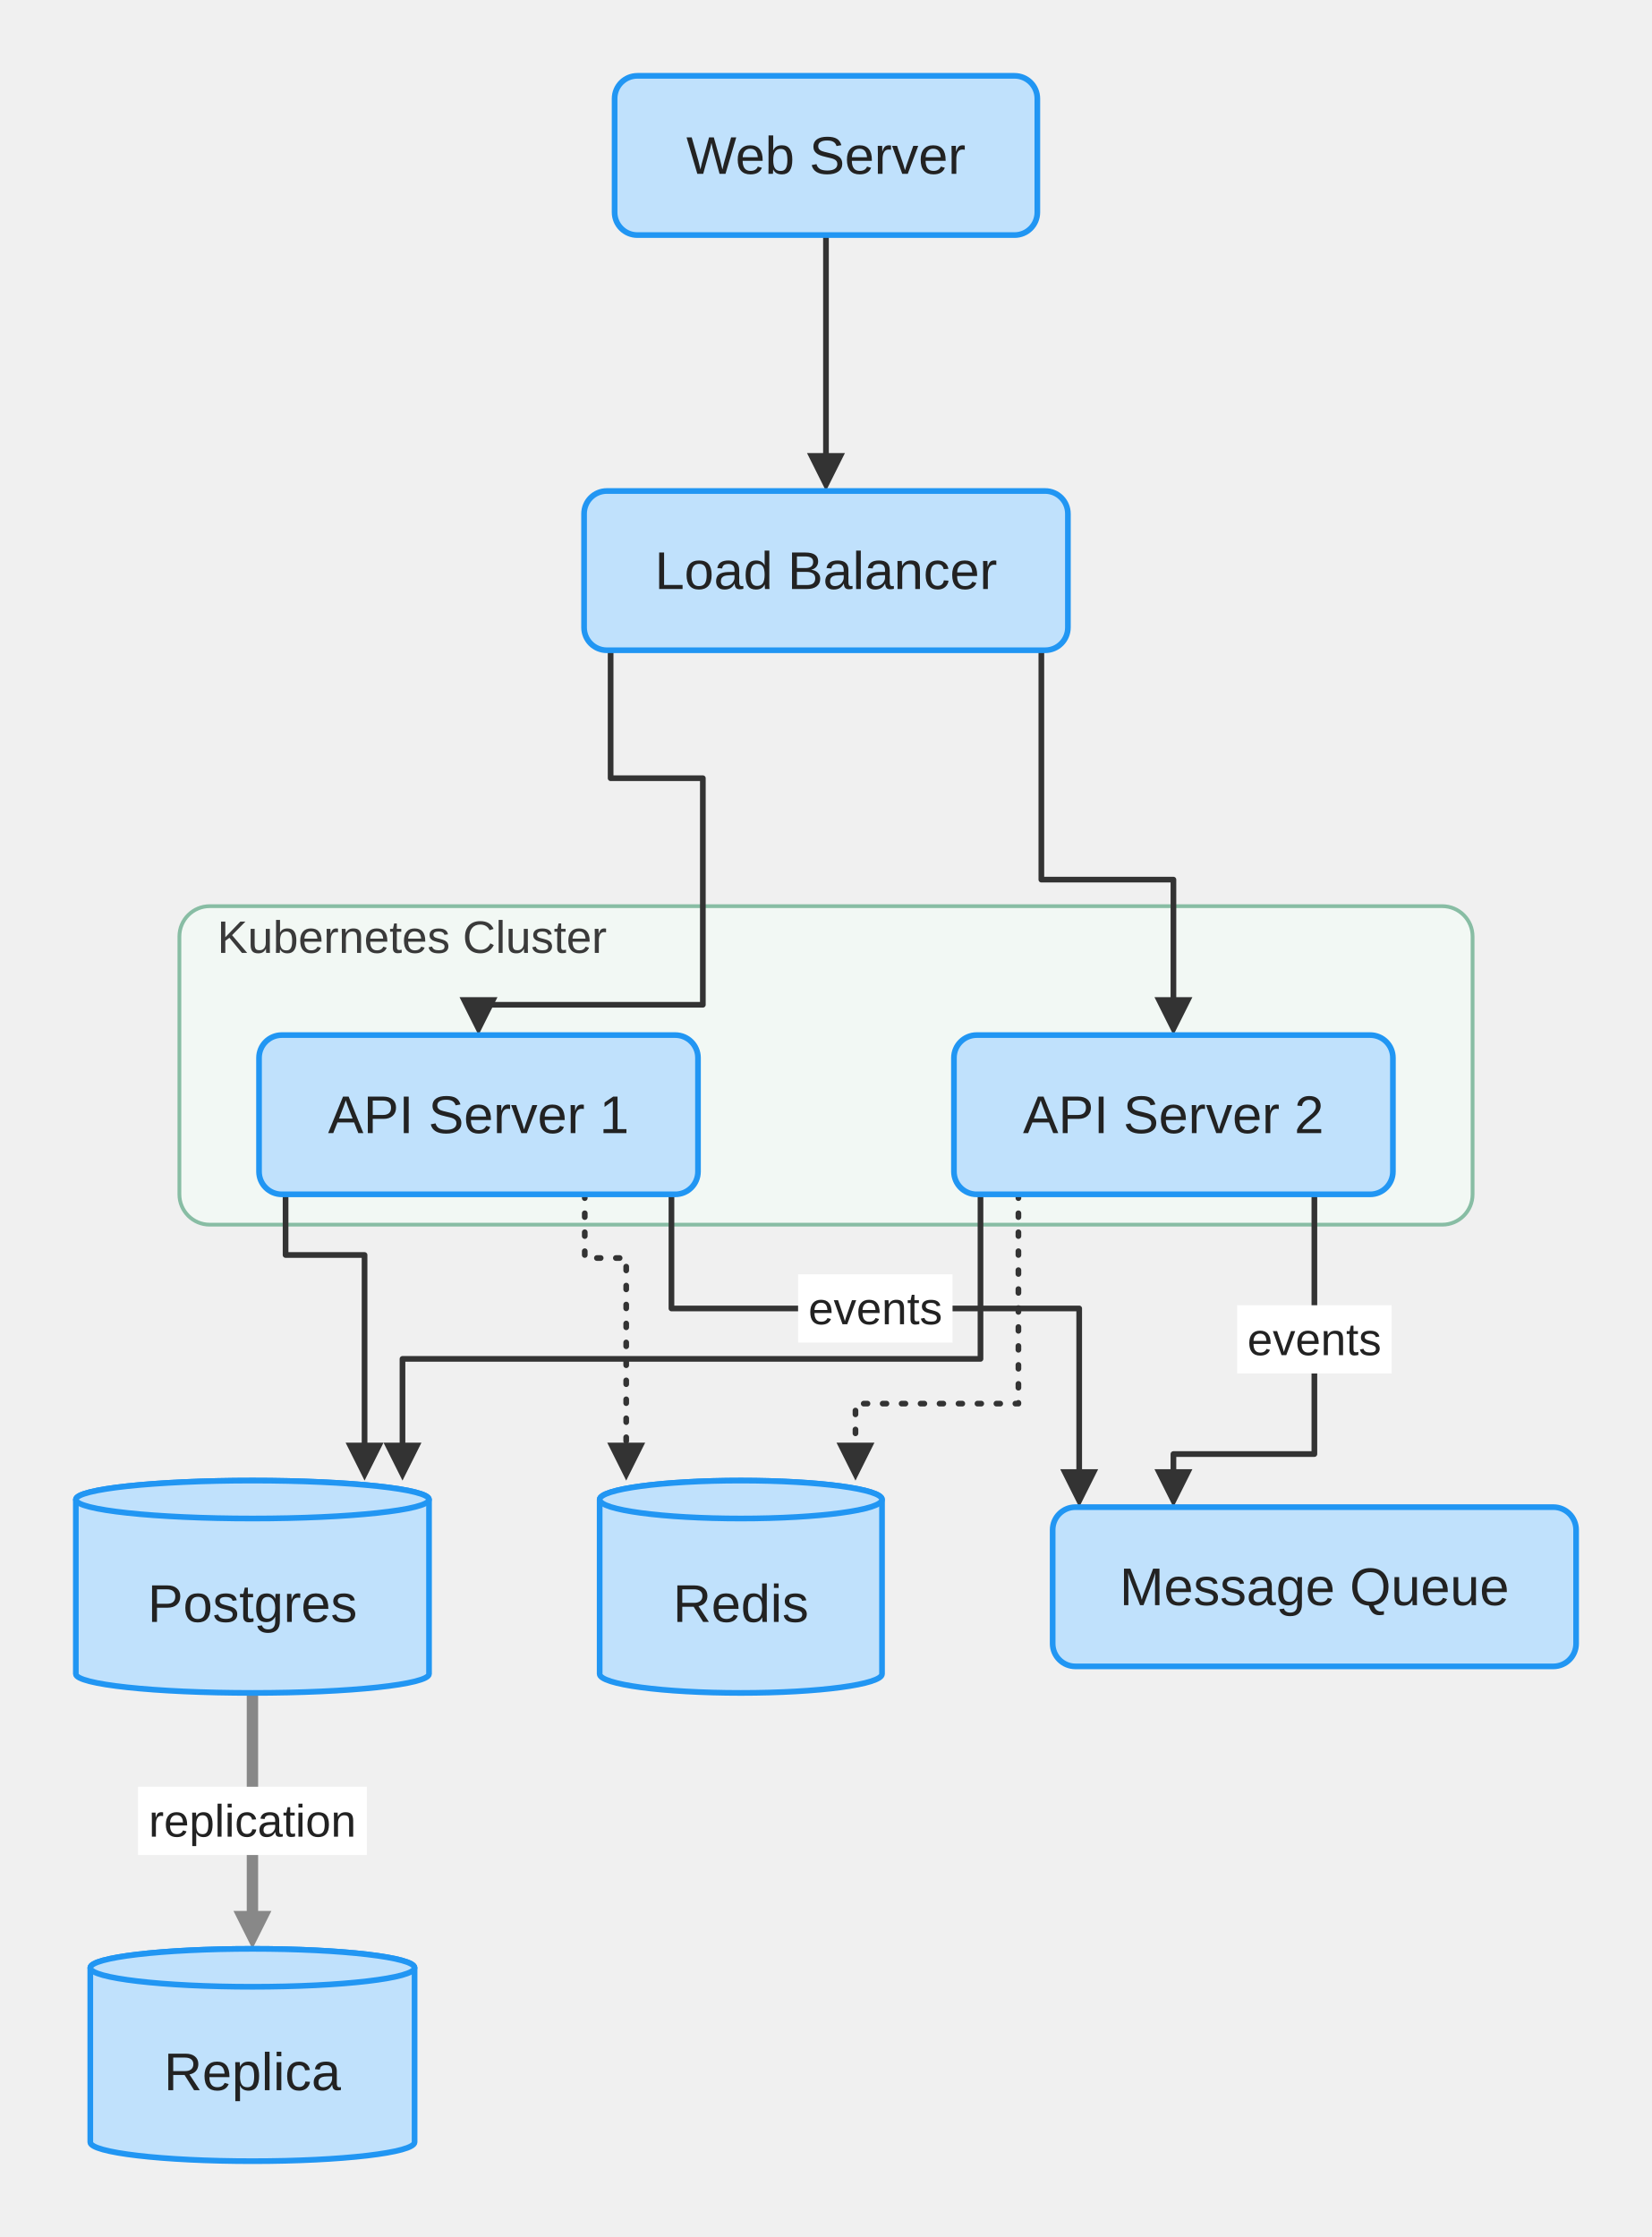
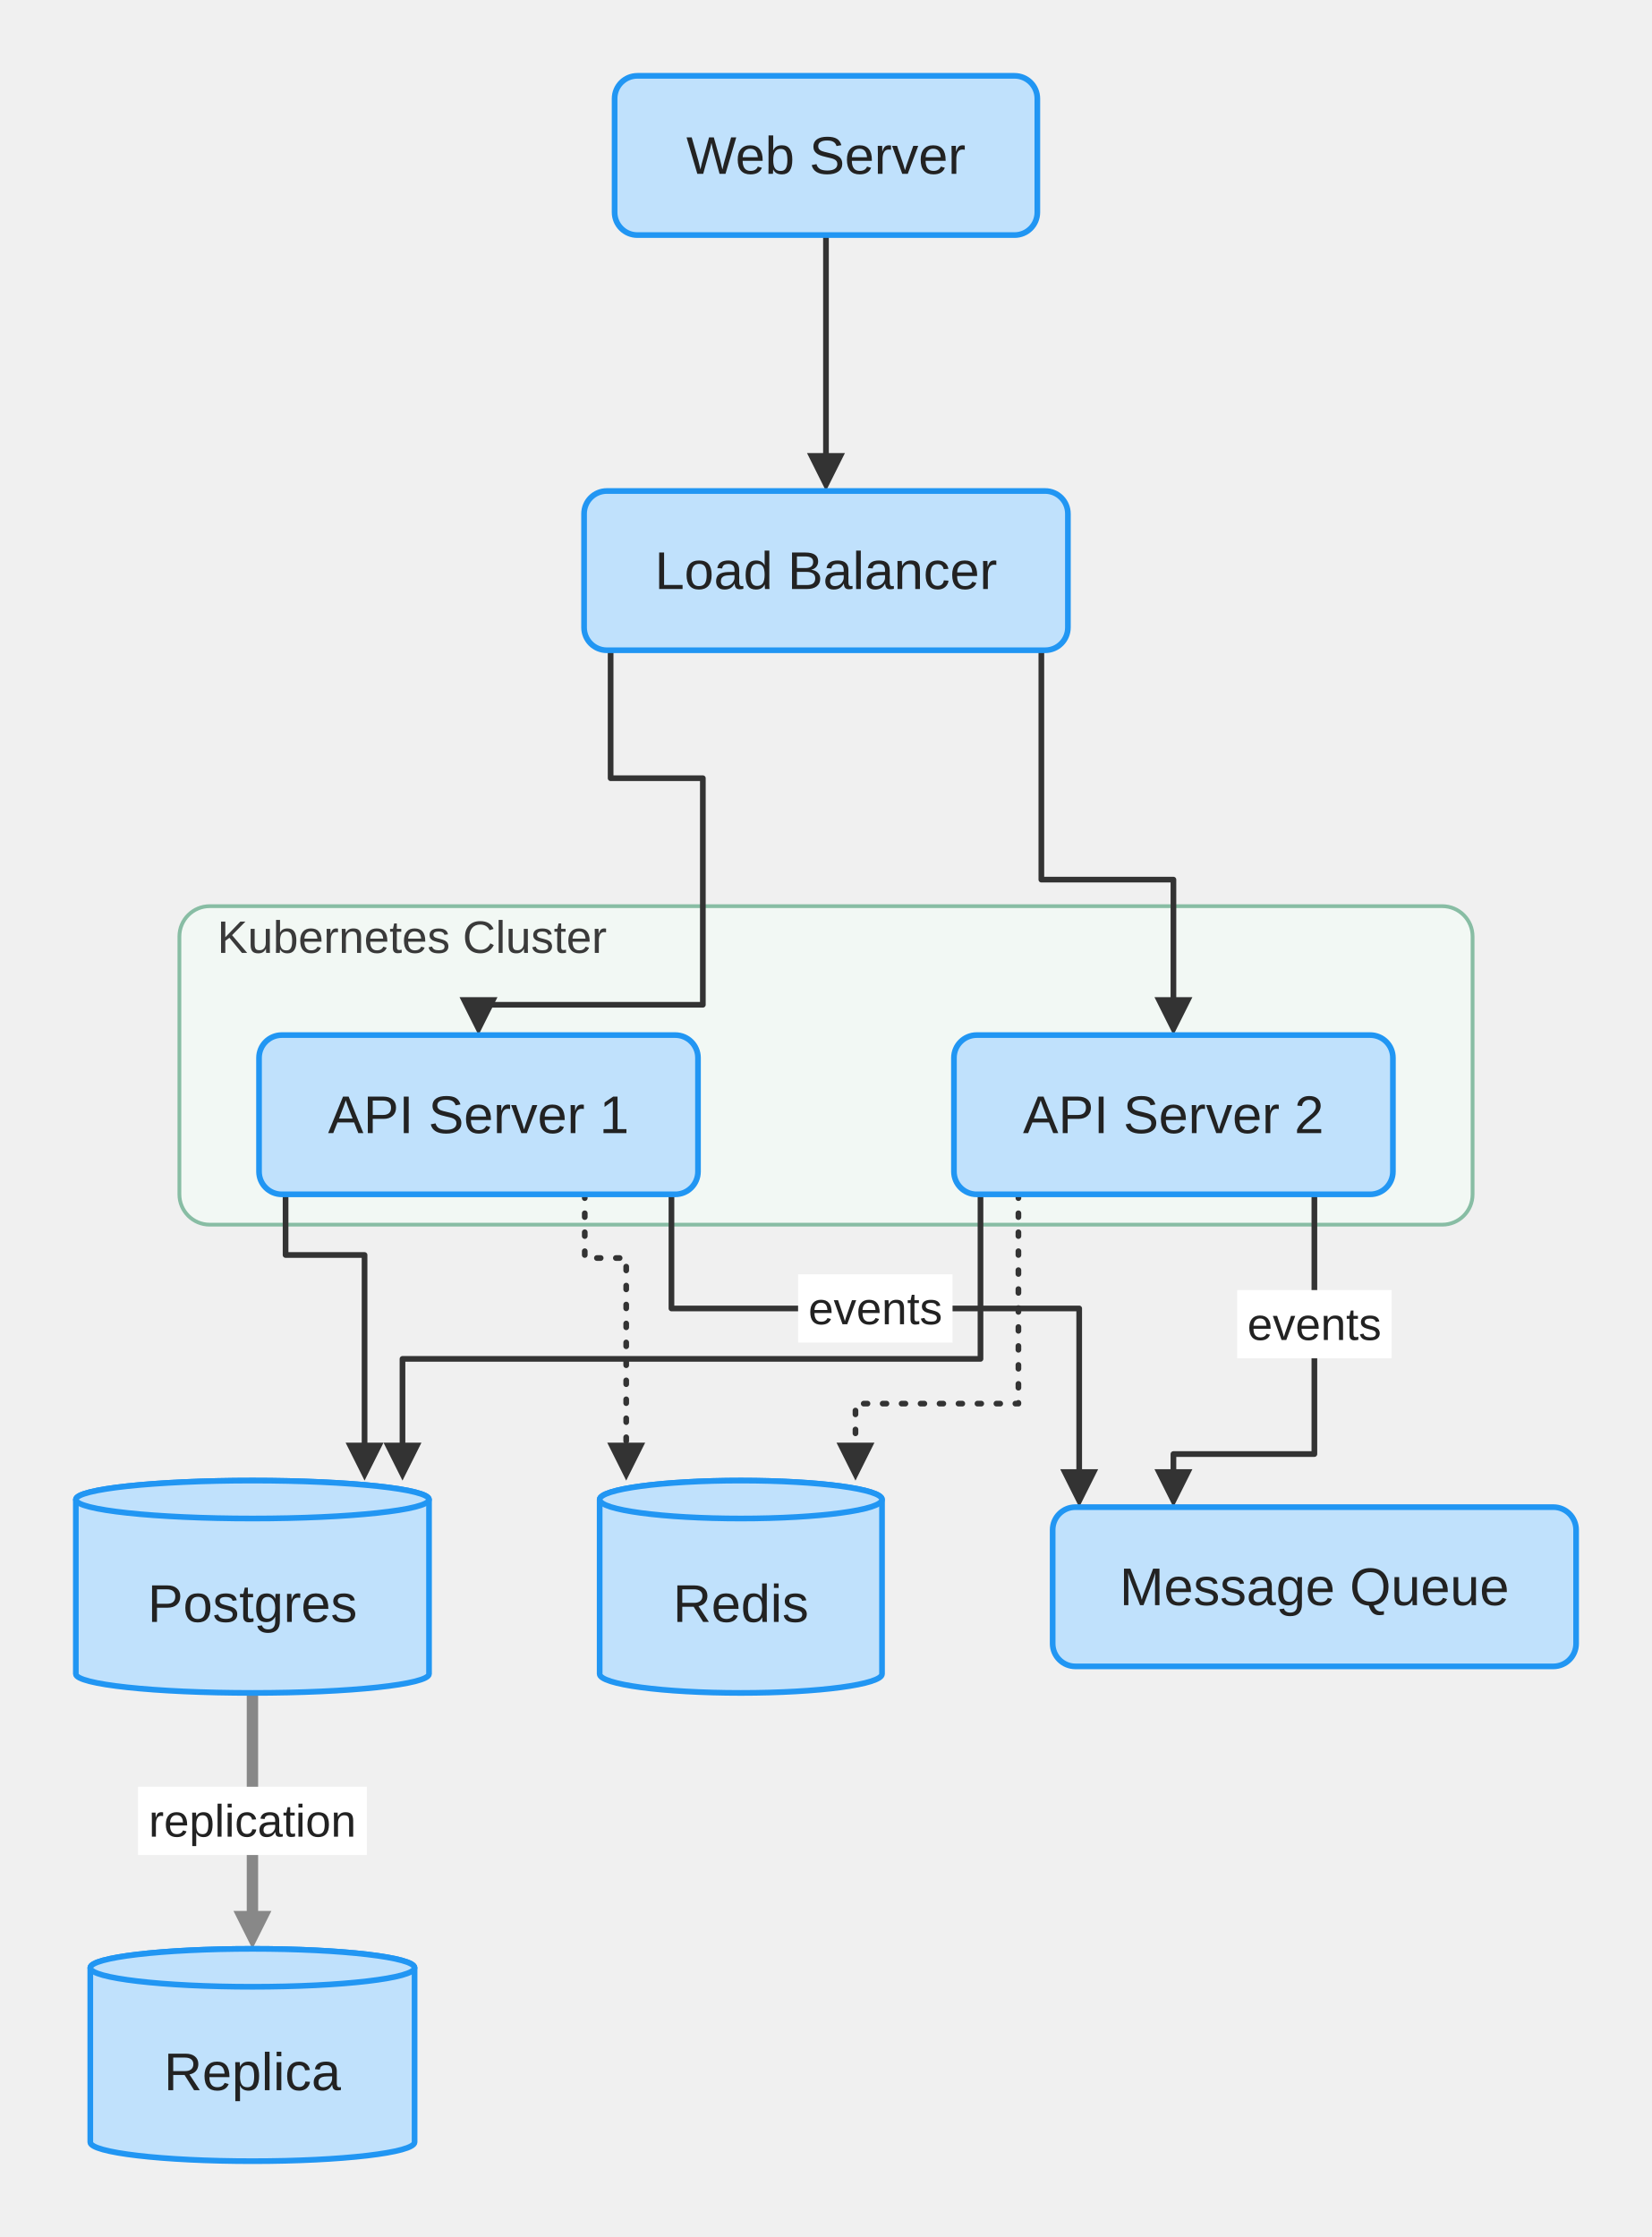
<svg xmlns="http://www.w3.org/2000/svg" width="435.65" height="590.00" viewBox="0 0 435.65 590.00">
  <defs>
    <marker id="arrow" viewBox="0 0 10 10" refX="6.00" refY="5" markerWidth="10" markerHeight="10" orient="auto" markerUnits="userSpaceOnUse">
      <path d="M0,0 L10,5 L0,10 Z" fill="#333" />
    </marker>
    <marker id="arrow-888" viewBox="0 0 10 10" refX="6.00" refY="5" markerWidth="10" markerHeight="10" orient="auto" markerUnits="userSpaceOnUse">
      <path d="M0,0 L10,5 L0,10 Z" fill="#888" />
    </marker>
  </defs>
  <g fill="none" stroke="#88BDA4" stroke-width="1" stroke-linejoin="round">
    <rect x="47.31" y="239.00" width="341.03" height="84.00" rx="8" ry="8" fill="#f2f8f4" stroke="#88BDA4" stroke-width="1" />
  </g>
  <g fill="#3a3a3a" font-family="Arial, Helvetica, Liberation Sans, DejaVu Sans, sans-serif" font-size="12.00">
    <text x="57.31" y="243.00" text-anchor="start" dominant-baseline="hanging">Kubernetes Cluster</text>
  </g>
  <g fill="none" stroke-linecap="round" stroke-linejoin="round">
    <polyline points="217.82,62.00 217.82,125.50" stroke="#333" stroke-width="1.5" marker-end="url(#arrow)" />
    <polyline points="161.03,171.50 161.03,205.25 185.35,205.25 185.35,239.00 185.35,265.00 126.19,265.00 126.19,269.00" stroke="#333" stroke-width="1.5" marker-end="url(#arrow)" />
    <polyline points="274.62,171.50 274.62,232.00 309.45,232.00 309.45,239.00 309.45,269.00" stroke="#333" stroke-width="1.5" marker-end="url(#arrow)" />
    <polyline points="75.31,315.00 75.31,323.00 75.31,331.00 96.14,331.00 96.14,386.50" stroke="#333" stroke-width="1.5" marker-end="url(#arrow)" />
    <polyline points="258.57,315.00 258.57,323.00 258.57,358.40 106.14,358.40 106.14,386.50" stroke="#333" stroke-width="1.5" marker-end="url(#arrow)" />
    <polyline points="154.21,315.00 154.21,323.00 154.21,331.80 165.14,331.80 165.14,386.50" stroke="#333" stroke-width="1.5" stroke-dasharray="1 4" marker-end="url(#arrow)" />
    <polyline points="268.57,315.00 268.57,323.00 268.57,370.20 225.60,370.20 225.60,386.50" stroke="#333" stroke-width="1.5" stroke-dasharray="1 4" marker-end="url(#arrow)" />
    <polyline points="177.07,315.00 177.07,323.00 177.07,345.10 284.60,345.10 284.60,393.50" stroke="#333" stroke-width="1.5" marker-end="url(#arrow)" />
    <polyline points="346.62,315.00 346.62,323.00 346.62,383.50 309.45,383.50 309.45,393.50" stroke="#333" stroke-width="1.5" marker-end="url(#arrow)" />
    <polyline points="66.57,446.50 66.57,510.00" stroke="#888" stroke-width="3" marker-end="url(#arrow-888)" />
  </g>
  <g fill="#fff" stroke="none">
    <rect x="210.47" y="336.10" width="40.73" height="18.00" />
-     <rect x="326.26" y="344.25" width="40.73" height="18.00" />
+     <rect x="326.26" y="340.25" width="40.73" height="18.00" />
    <rect x="36.39" y="471.25" width="60.36" height="18.00" />
  </g>
  <g fill="#222" font-family="Arial, Helvetica, Liberation Sans, DejaVu Sans, sans-serif" font-size="12.00" text-anchor="middle" dominant-baseline="central">
    <text x="230.84" y="345.10">events</text>
-     <text x="346.62" y="353.25">events</text>
+     <text x="346.62" y="349.25">events</text>
    <text x="66.57" y="480.25">replication</text>
  </g>
  <g>
    <rect x="162.08" y="20.00" width="111.48" height="42.00" rx="6" ry="6" fill="#c0e1fc" stroke="#2196F3" stroke-width="1.5" />
    <text x="217.82" y="41.00" font-family="Arial, Helvetica, Liberation Sans, DejaVu Sans, sans-serif" font-size="14" fill="#222" text-anchor="middle" dominant-baseline="central">Web Server</text>
    <rect x="154.03" y="129.50" width="127.59" height="42.00" rx="6" ry="6" fill="#c0e1fc" stroke="#2196F3" stroke-width="1.5" />
    <text x="217.82" y="150.50" font-family="Arial, Helvetica, Liberation Sans, DejaVu Sans, sans-serif" font-size="14" fill="#222" text-anchor="middle" dominant-baseline="central">Load Balancer</text>
    <rect x="68.31" y="273.00" width="115.76" height="42.00" rx="6" ry="6" fill="#c0e1fc" stroke="#2196F3" stroke-width="1.5" />
    <text x="126.19" y="294.00" font-family="Arial, Helvetica, Liberation Sans, DejaVu Sans, sans-serif" font-size="14" fill="#222" text-anchor="middle" dominant-baseline="central">API Server 1</text>
    <rect x="251.57" y="273.00" width="115.76" height="42.00" rx="6" ry="6" fill="#c0e1fc" stroke="#2196F3" stroke-width="1.5" />
    <text x="309.45" y="294.00" font-family="Arial, Helvetica, Liberation Sans, DejaVu Sans, sans-serif" font-size="14" fill="#222" text-anchor="middle" dominant-baseline="central">API Server 2</text>
    <path d="M20.00,395.50 L20.00,441.50 A46.57,5.00 0 0 0 113.14,441.50 L113.14,395.50 A46.57,5.00 0 0 0 20.00,395.50 Z" fill="#c0e1fc" stroke="#2196F3" stroke-width="1.5" />
    <ellipse cx="66.57" cy="395.50" rx="46.57" ry="5.00" fill="#c0e1fc" stroke="#2196F3" stroke-width="1.5" />
    <text x="66.57" y="422.92" font-family="Arial, Helvetica, Liberation Sans, DejaVu Sans, sans-serif" font-size="14" fill="#222" text-anchor="middle" dominant-baseline="central">Postgres</text>
    <path d="M158.14,395.50 L158.14,441.50 A37.23,5.00 0 0 0 232.60,441.50 L232.60,395.50 A37.23,5.00 0 0 0 158.14,395.50 Z" fill="#c0e1fc" stroke="#2196F3" stroke-width="1.5" />
    <ellipse cx="195.37" cy="395.50" rx="37.23" ry="5.00" fill="#c0e1fc" stroke="#2196F3" stroke-width="1.5" />
    <text x="195.37" y="422.92" font-family="Arial, Helvetica, Liberation Sans, DejaVu Sans, sans-serif" font-size="14" fill="#222" text-anchor="middle" dominant-baseline="central">Redis</text>
    <rect x="277.60" y="397.50" width="138.04" height="42.00" rx="6" ry="6" fill="#c0e1fc" stroke="#2196F3" stroke-width="1.5" />
    <text x="346.62" y="418.50" font-family="Arial, Helvetica, Liberation Sans, DejaVu Sans, sans-serif" font-size="14" fill="#222" text-anchor="middle" dominant-baseline="central">Message Queue</text>
    <path d="M23.81,519.00 L23.81,565.00 A42.76,5.00 0 0 0 109.33,565.00 L109.33,519.00 A42.76,5.00 0 0 0 23.81,519.00 Z" fill="#c0e1fc" stroke="#2196F3" stroke-width="1.5" />
    <ellipse cx="66.57" cy="519.00" rx="42.76" ry="5.00" fill="#c0e1fc" stroke="#2196F3" stroke-width="1.5" />
    <text x="66.57" y="546.42" font-family="Arial, Helvetica, Liberation Sans, DejaVu Sans, sans-serif" font-size="14" fill="#222" text-anchor="middle" dominant-baseline="central">Replica</text>
  </g>
</svg>
